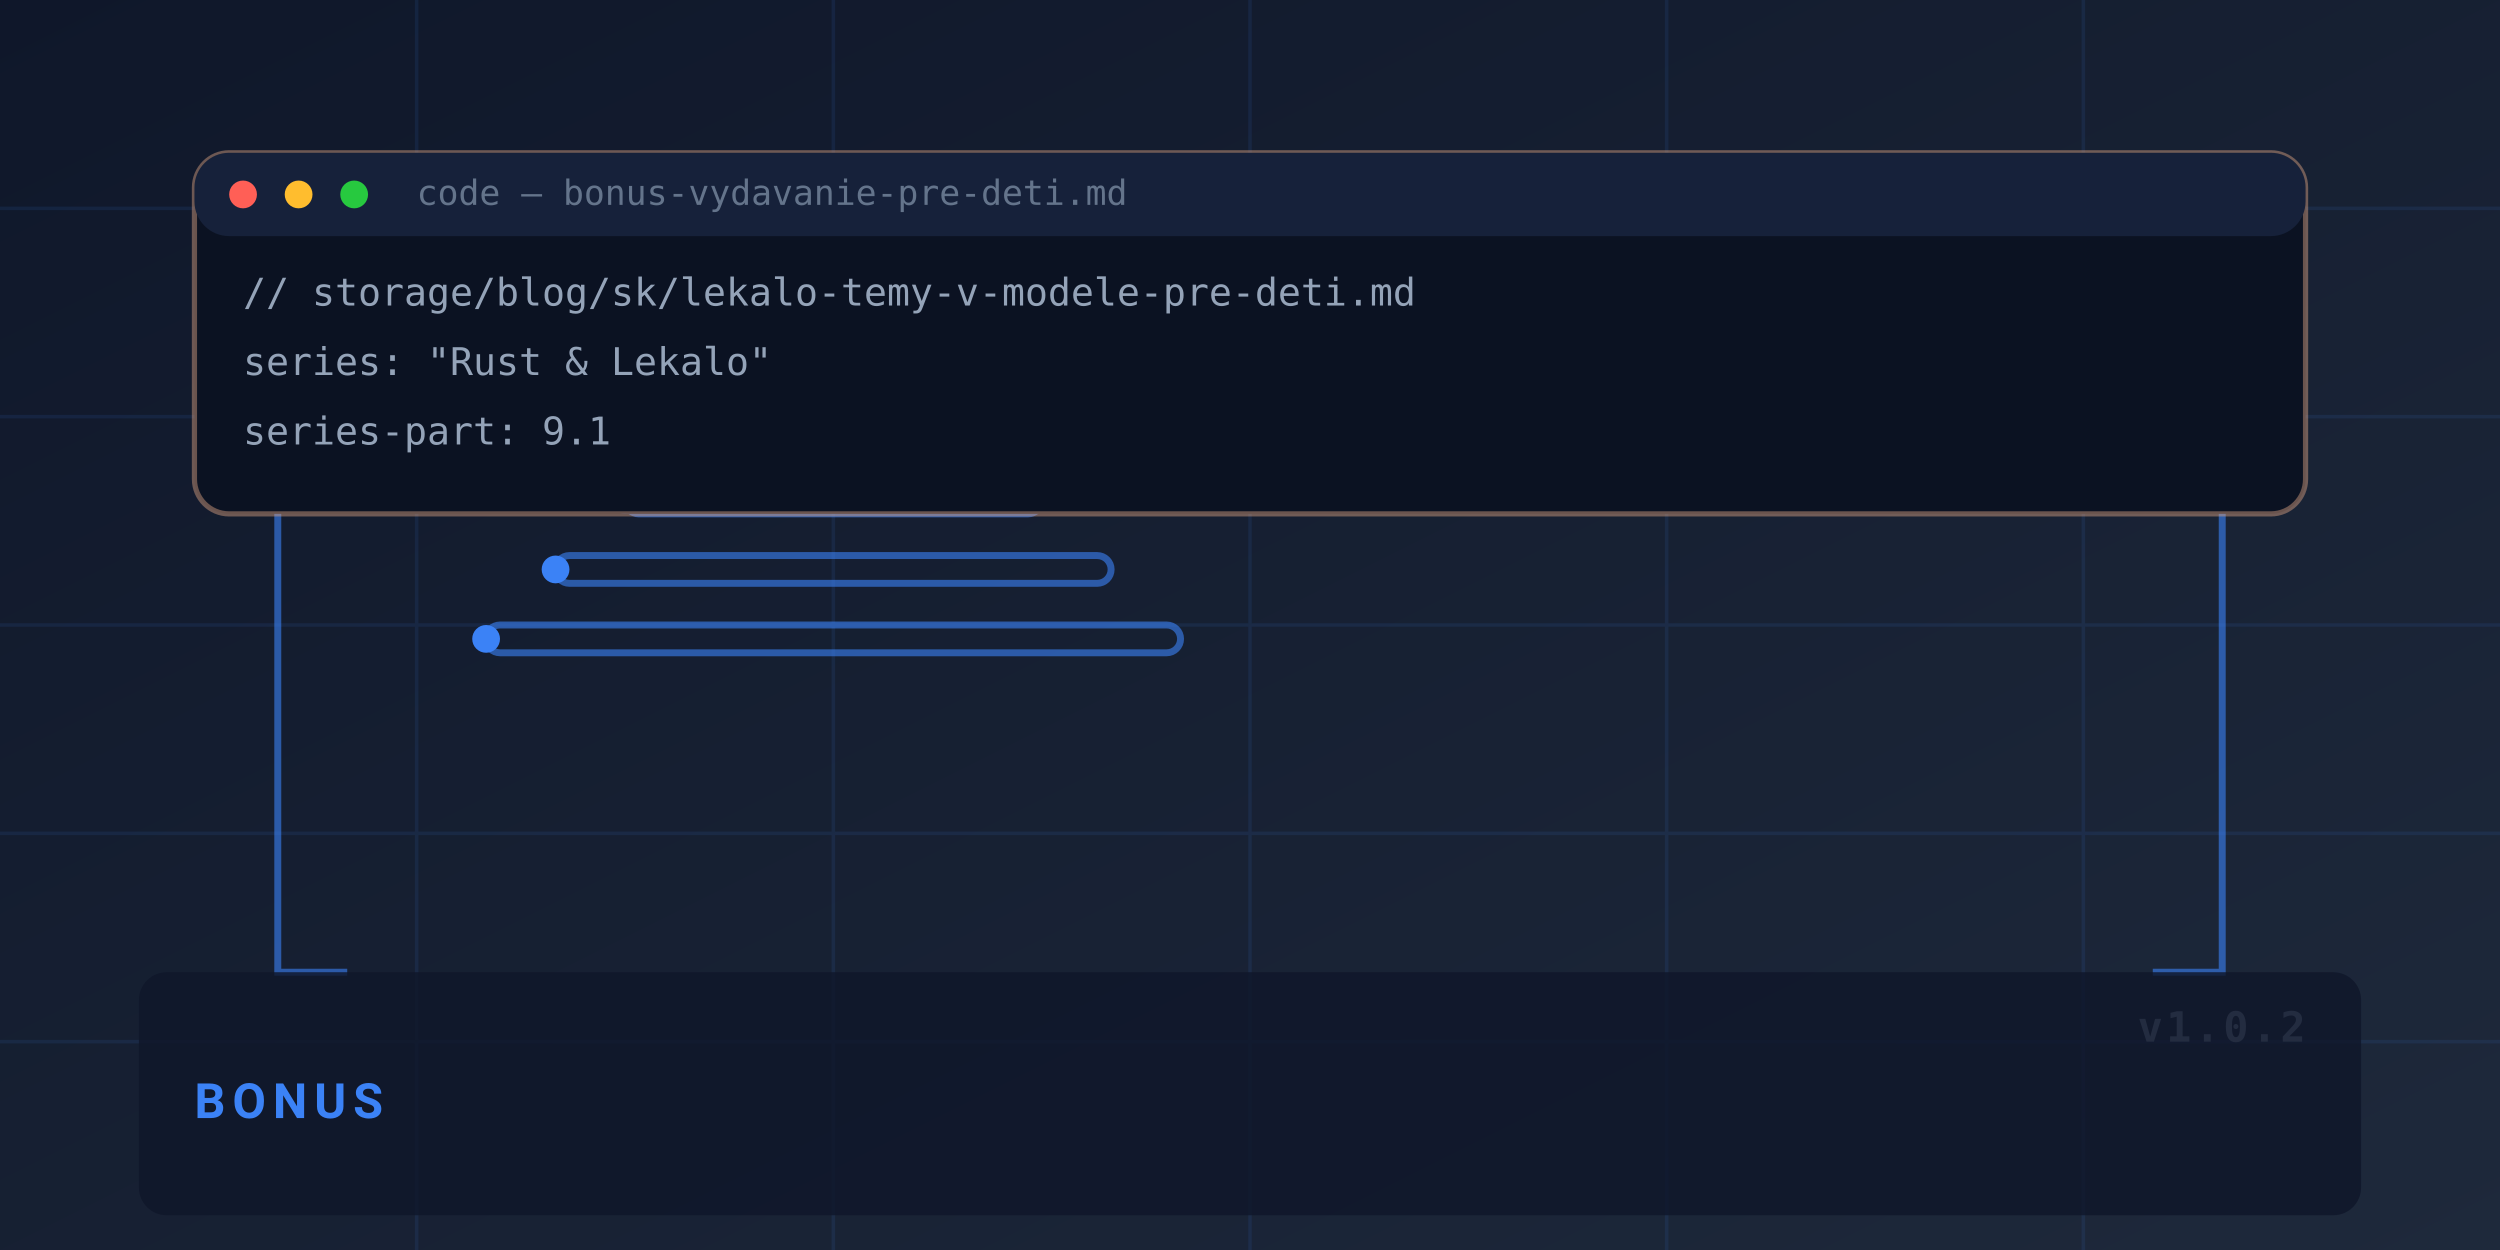
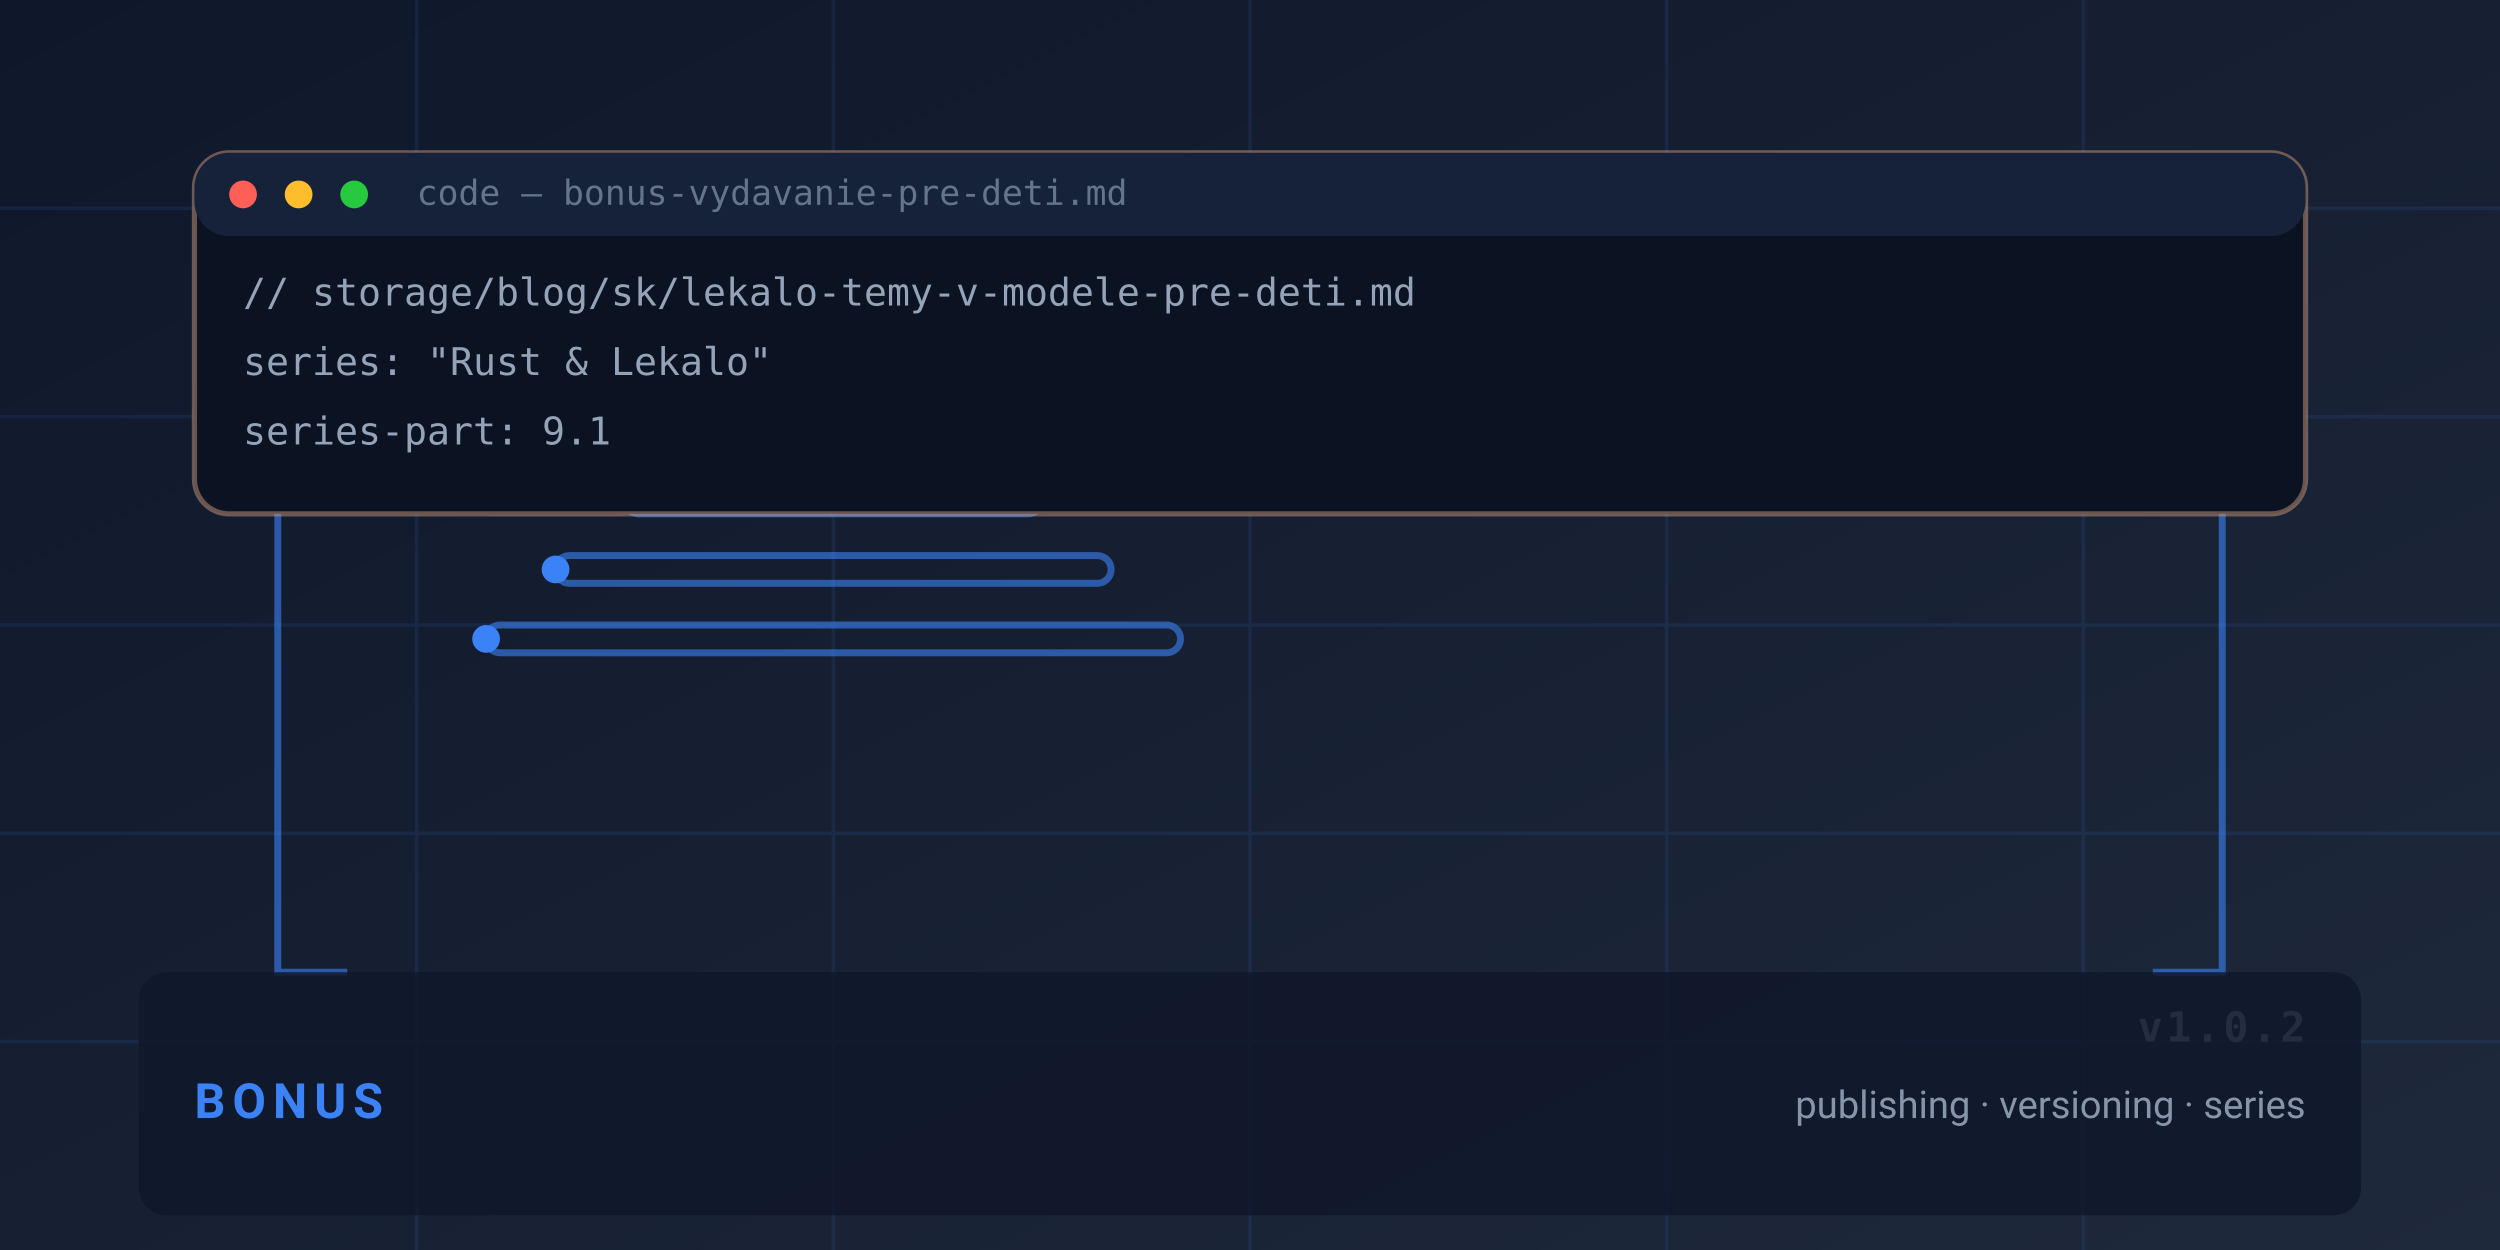
<svg xmlns="http://www.w3.org/2000/svg" viewBox="0 0 720 360" width="720" height="360">
  <defs>
    <linearGradient id="bg" x1="0%" y1="0%" x2="100%" y2="100%">
      <stop offset="0%" style="stop-color:#0f172a" />
      <stop offset="100%" style="stop-color:#1e293b" />
    </linearGradient>
  </defs>
  <rect width="720" height="360" fill="url(#bg)" />
  <g opacity="0.1" stroke="#3b82f6" stroke-width="1">
    <line x1="0" y1="60" x2="720" y2="60" />
    <line x1="0" y1="120" x2="720" y2="120" />
    <line x1="0" y1="180" x2="720" y2="180" />
    <line x1="0" y1="240" x2="720" y2="240" />
    <line x1="0" y1="300" x2="720" y2="300" />
    <line x1="120" y1="0" x2="120" y2="360" />
    <line x1="240" y1="0" x2="240" y2="360" />
    <line x1="360" y1="0" x2="360" y2="360" />
    <line x1="480" y1="0" x2="480" y2="360" />
    <line x1="600" y1="0" x2="600" y2="360" />
  </g>
  <g fill="none" stroke="#3b82f6" stroke-width="2" opacity="0.6">
    <path d="M100,80 L80,80 L80,280 L100,280" />
    <path d="M620,80 L640,80 L640,280 L620,280" />
    <rect x="140" y="100" width="180" height="8" rx="4" />
    <rect x="160" y="120" width="140" height="8" rx="4" />
    <rect x="180" y="140" width="120" height="8" rx="4" />
    <rect x="160" y="160" width="160" height="8" rx="4" />
    <rect x="140" y="180" width="200" height="8" rx="4" />
  </g>
  <g fill="#3b82f6">
    <circle cx="140" cy="104" r="4" />
    <circle cx="160" cy="124" r="4" />
    <circle cx="180" cy="144" r="4" />
    <circle cx="160" cy="164" r="4" />
    <circle cx="140" cy="184" r="4" />
  </g>
  <g>
    <rect x="56" y="44" width="608" height="104" rx="10" fill="#0b1222" stroke="#DEA584" stroke-opacity="0.45" stroke-width="1.5" />
    <rect x="56" y="44" width="608" height="24" rx="10" fill="#16213a" />
    <circle cx="70" cy="56" r="4" fill="#ff5f56" />
    <circle cx="86" cy="56" r="4" fill="#ffbd2e" />
    <circle cx="102" cy="56" r="4" fill="#27c93f" />
    <text x="120" y="59" font-family="monospace" font-size="10" fill="#64748b">code — bonus-vydavanie-pre-deti.md</text>
    <text x="70" y="88" font-family="monospace" font-size="11" fill="#94a3b8">// storage/blog/sk/lekalo-temy-v-modele-pre-deti.md</text>
    <text x="70" y="108" font-family="monospace" font-size="11" fill="#94a3b8">series: "Rust &amp; Lekalo"</text>
    <text x="70" y="128" font-family="monospace" font-size="11" fill="#94a3b8">series-part: 9.1</text>
  </g>
  <text x="664" y="300" text-anchor="end" font-family="monospace" font-size="12" font-weight="bold" letter-spacing="1" fill="#94a3b8" opacity="0.85">v1.0.2</text>
  <rect x="40" y="280" width="640" height="70" rx="8" fill="#0f172a" fill-opacity="0.82" />
  <text x="56" y="322" font-family="Segoe UI, Roboto, sans-serif" font-size="14" font-weight="bold" letter-spacing="2" fill="#3b82f6">BONUS</text>
+   <text x="664" y="322" text-anchor="end" font-family="Segoe UI, Roboto, sans-serif" font-size="11" fill="#94a3b8" opacity="0.9">publishing · versioning · series</text>
</svg>
